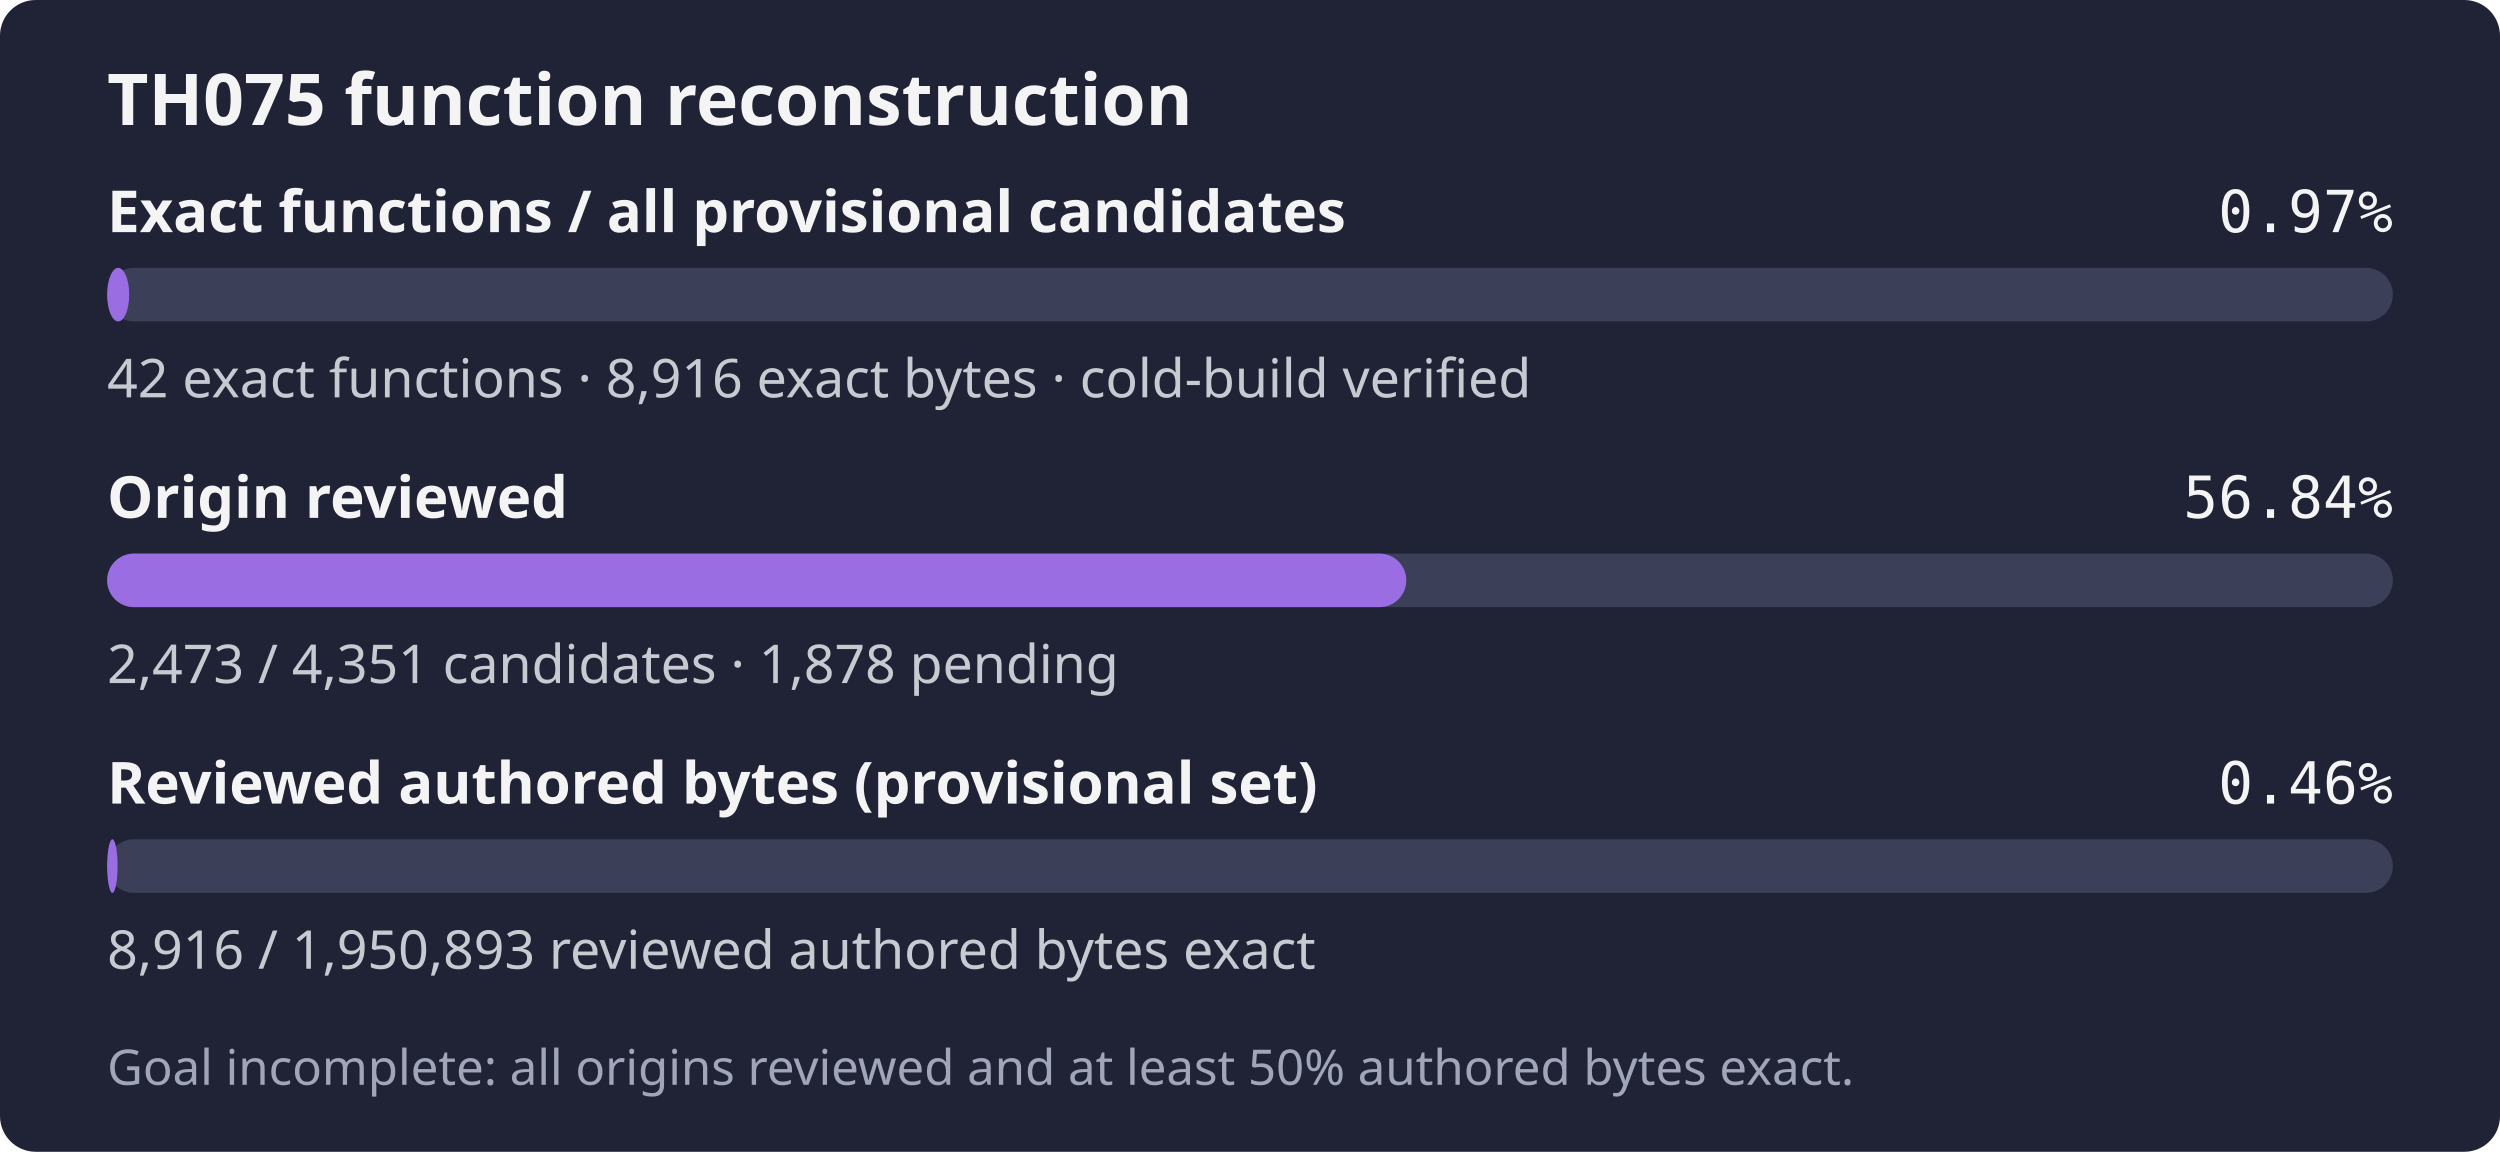
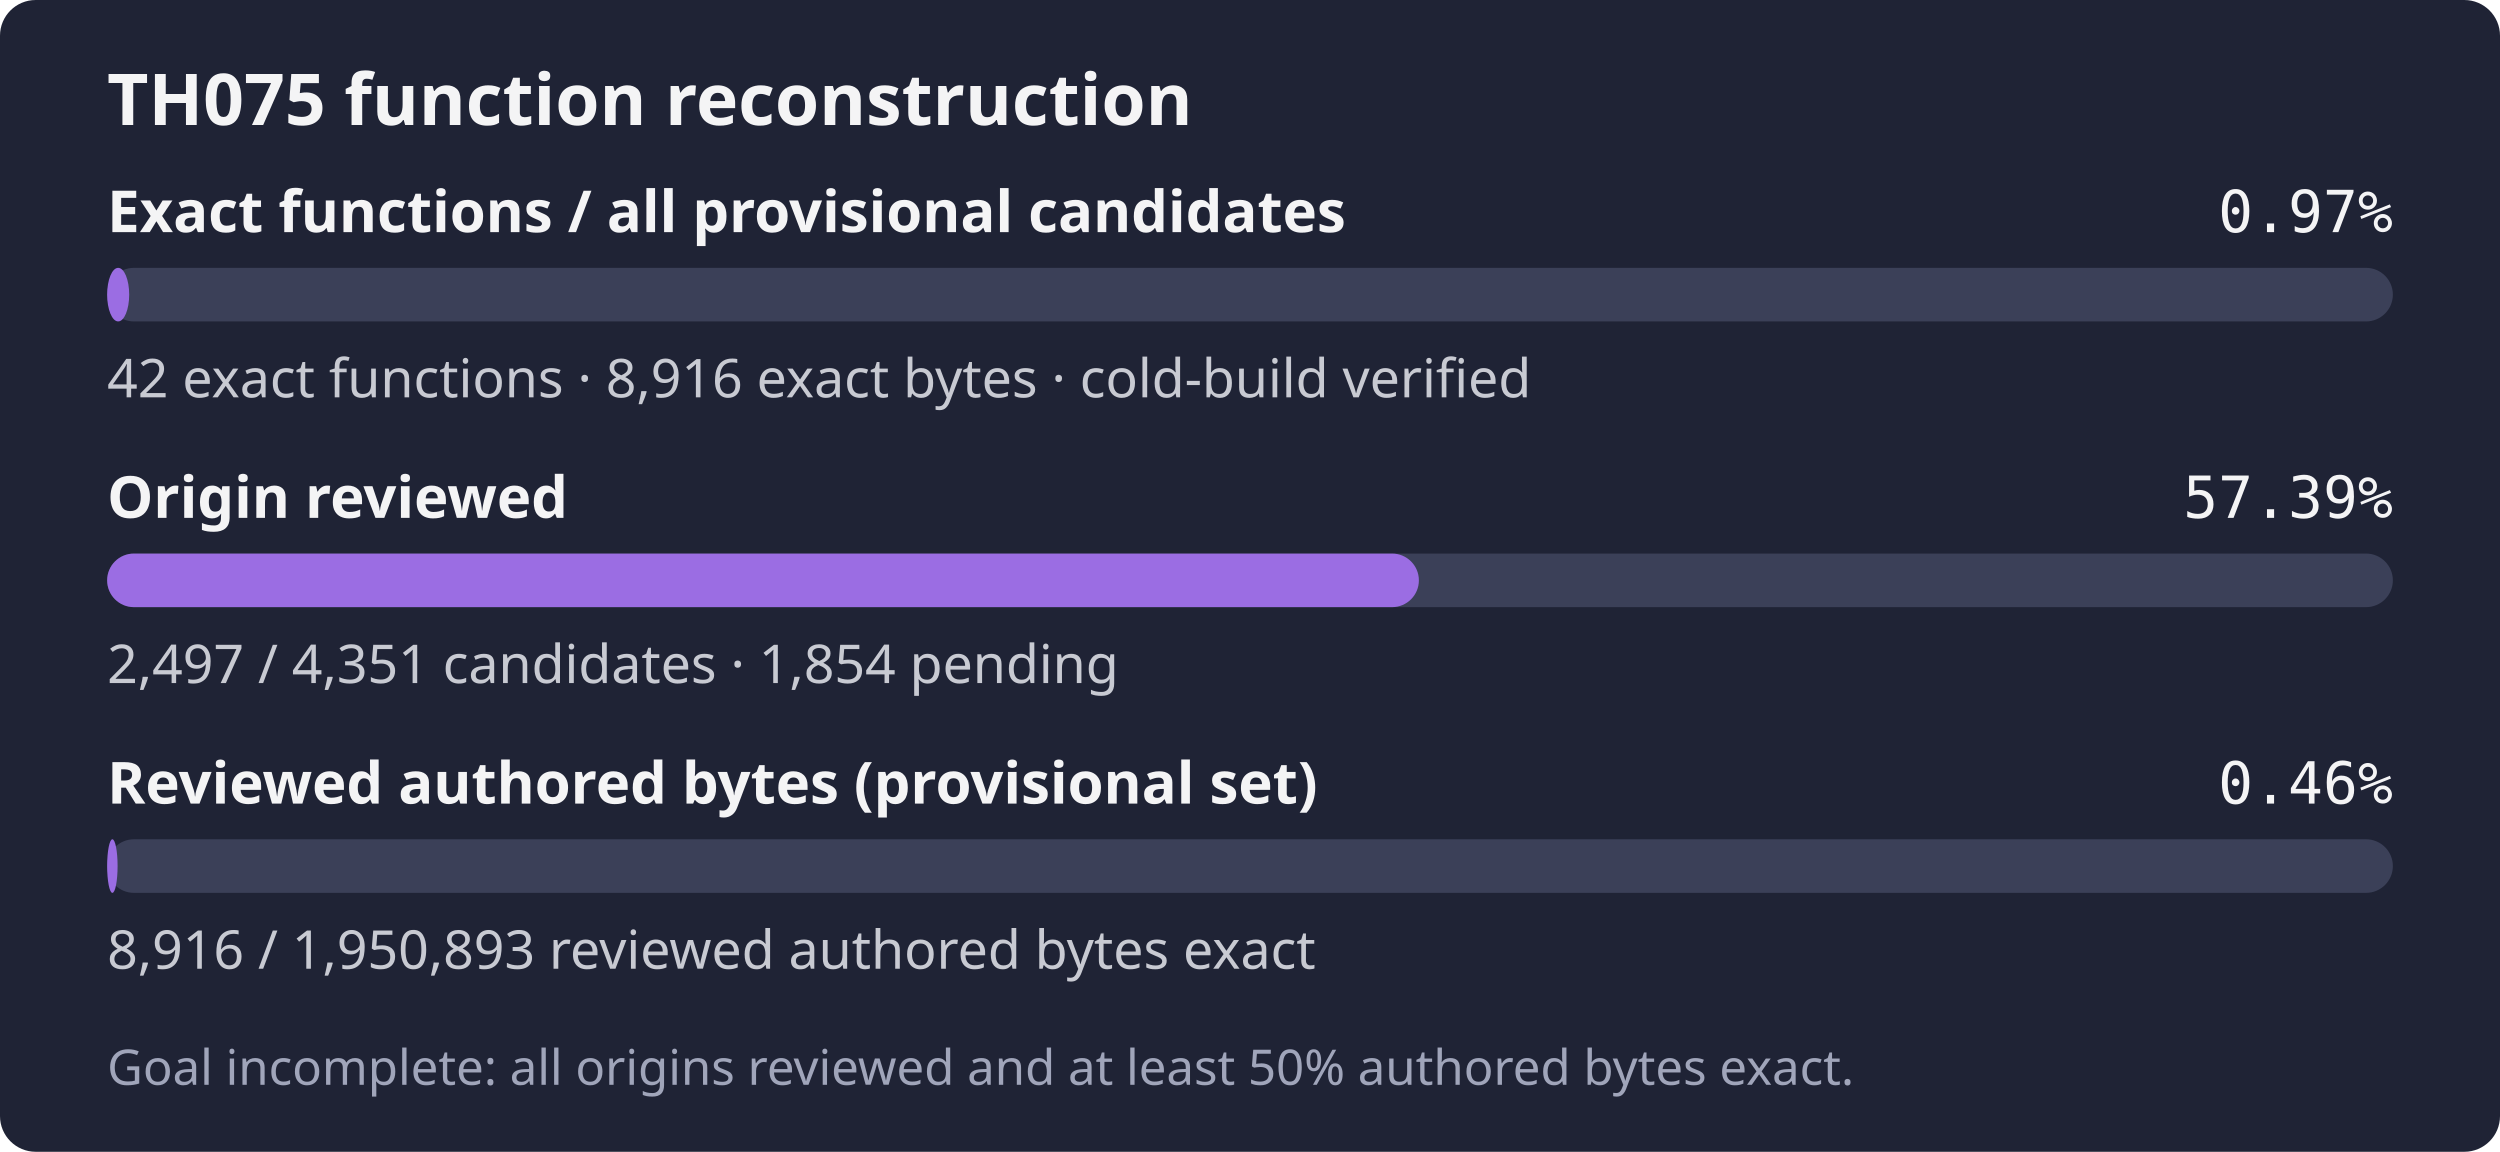
- <svg xmlns="http://www.w3.org/2000/svg" width="560" height="258" role="img" aria-label="TH075: 42 exact functions, 8,916 exact bytes; 2,473 of 4,351 candidates reviewed; Goal incomplete: all origins reviewed and at least 50% authored bytes exact.">
+ <svg xmlns="http://www.w3.org/2000/svg" width="560" height="258" role="img" aria-label="TH075: 42 exact functions, 8,916 exact bytes; 2,497 of 4,351 candidates reviewed; Goal incomplete: all origins reviewed and at least 50% authored bytes exact.">
  <rect width="560" height="258" rx="8" fill="#1f2335" />
  <text x="24" y="28" fill="#f4f4f5" font-family="sans-serif" font-size="16" font-weight="600">TH075 function reconstruction</text>
  <text x="24" y="52" fill="#f4f4f5" font-family="sans-serif" font-size="13" font-weight="600">Exact functions / all provisional candidates</text>
  <text x="536" y="52" fill="#f4f4f5" text-anchor="end" font-family="monospace" font-size="13">0.97%</text>
  <rect x="24" y="60" width="512" height="12" rx="6" fill="#3b4058" />
  <rect x="24" y="60" width="4.94" height="12" rx="6" fill="#9b6de3" />
  <text x="24" y="89" fill="#c8cad2" font-family="sans-serif" font-size="12">42 exact functions · 8,916 exact bytes · cold-build verified</text>
  <text x="24" y="116" fill="#f4f4f5" font-family="sans-serif" font-size="13" font-weight="600">Origin reviewed</text>
-   <text x="536" y="116" fill="#f4f4f5" text-anchor="end" font-family="monospace" font-size="13">56.84%</text>
+   <text x="536" y="116" fill="#f4f4f5" text-anchor="end" font-family="monospace" font-size="13">57.39%</text>
  <rect x="24" y="124" width="512" height="12" rx="6" fill="#3b4058" />
-   <rect x="24" y="124" width="291.01" height="12" rx="6" fill="#9b6de3" />
-   <text x="24" y="153" fill="#c8cad2" font-family="sans-serif" font-size="12">2,473 / 4,351 candidates · 1,878 pending</text>
+   <rect x="24" y="124" width="293.83" height="12" rx="6" fill="#9b6de3" />
+   <text x="24" y="153" fill="#c8cad2" font-family="sans-serif" font-size="12">2,497 / 4,351 candidates · 1,854 pending</text>
  <text x="24" y="180" fill="#f4f4f5" font-family="sans-serif" font-size="13" font-weight="600">Reviewed authored bytes (provisional set)</text>
  <text x="536" y="180" fill="#f4f4f5" text-anchor="end" font-family="monospace" font-size="13">0.46%</text>
  <rect x="24" y="188" width="512" height="12" rx="6" fill="#3b4058" />
  <rect x="24" y="188" width="2.34" height="12" rx="6" fill="#9b6de3" />
  <text x="24" y="217" fill="#c8cad2" font-family="sans-serif" font-size="12">8,916 / 1,950,893 reviewed authored bytes exact</text>
  <text x="24" y="243" fill="#a0a5ba" font-family="sans-serif" font-size="11">Goal incomplete: all origins reviewed and at least 50% authored bytes exact.</text>
</svg>
